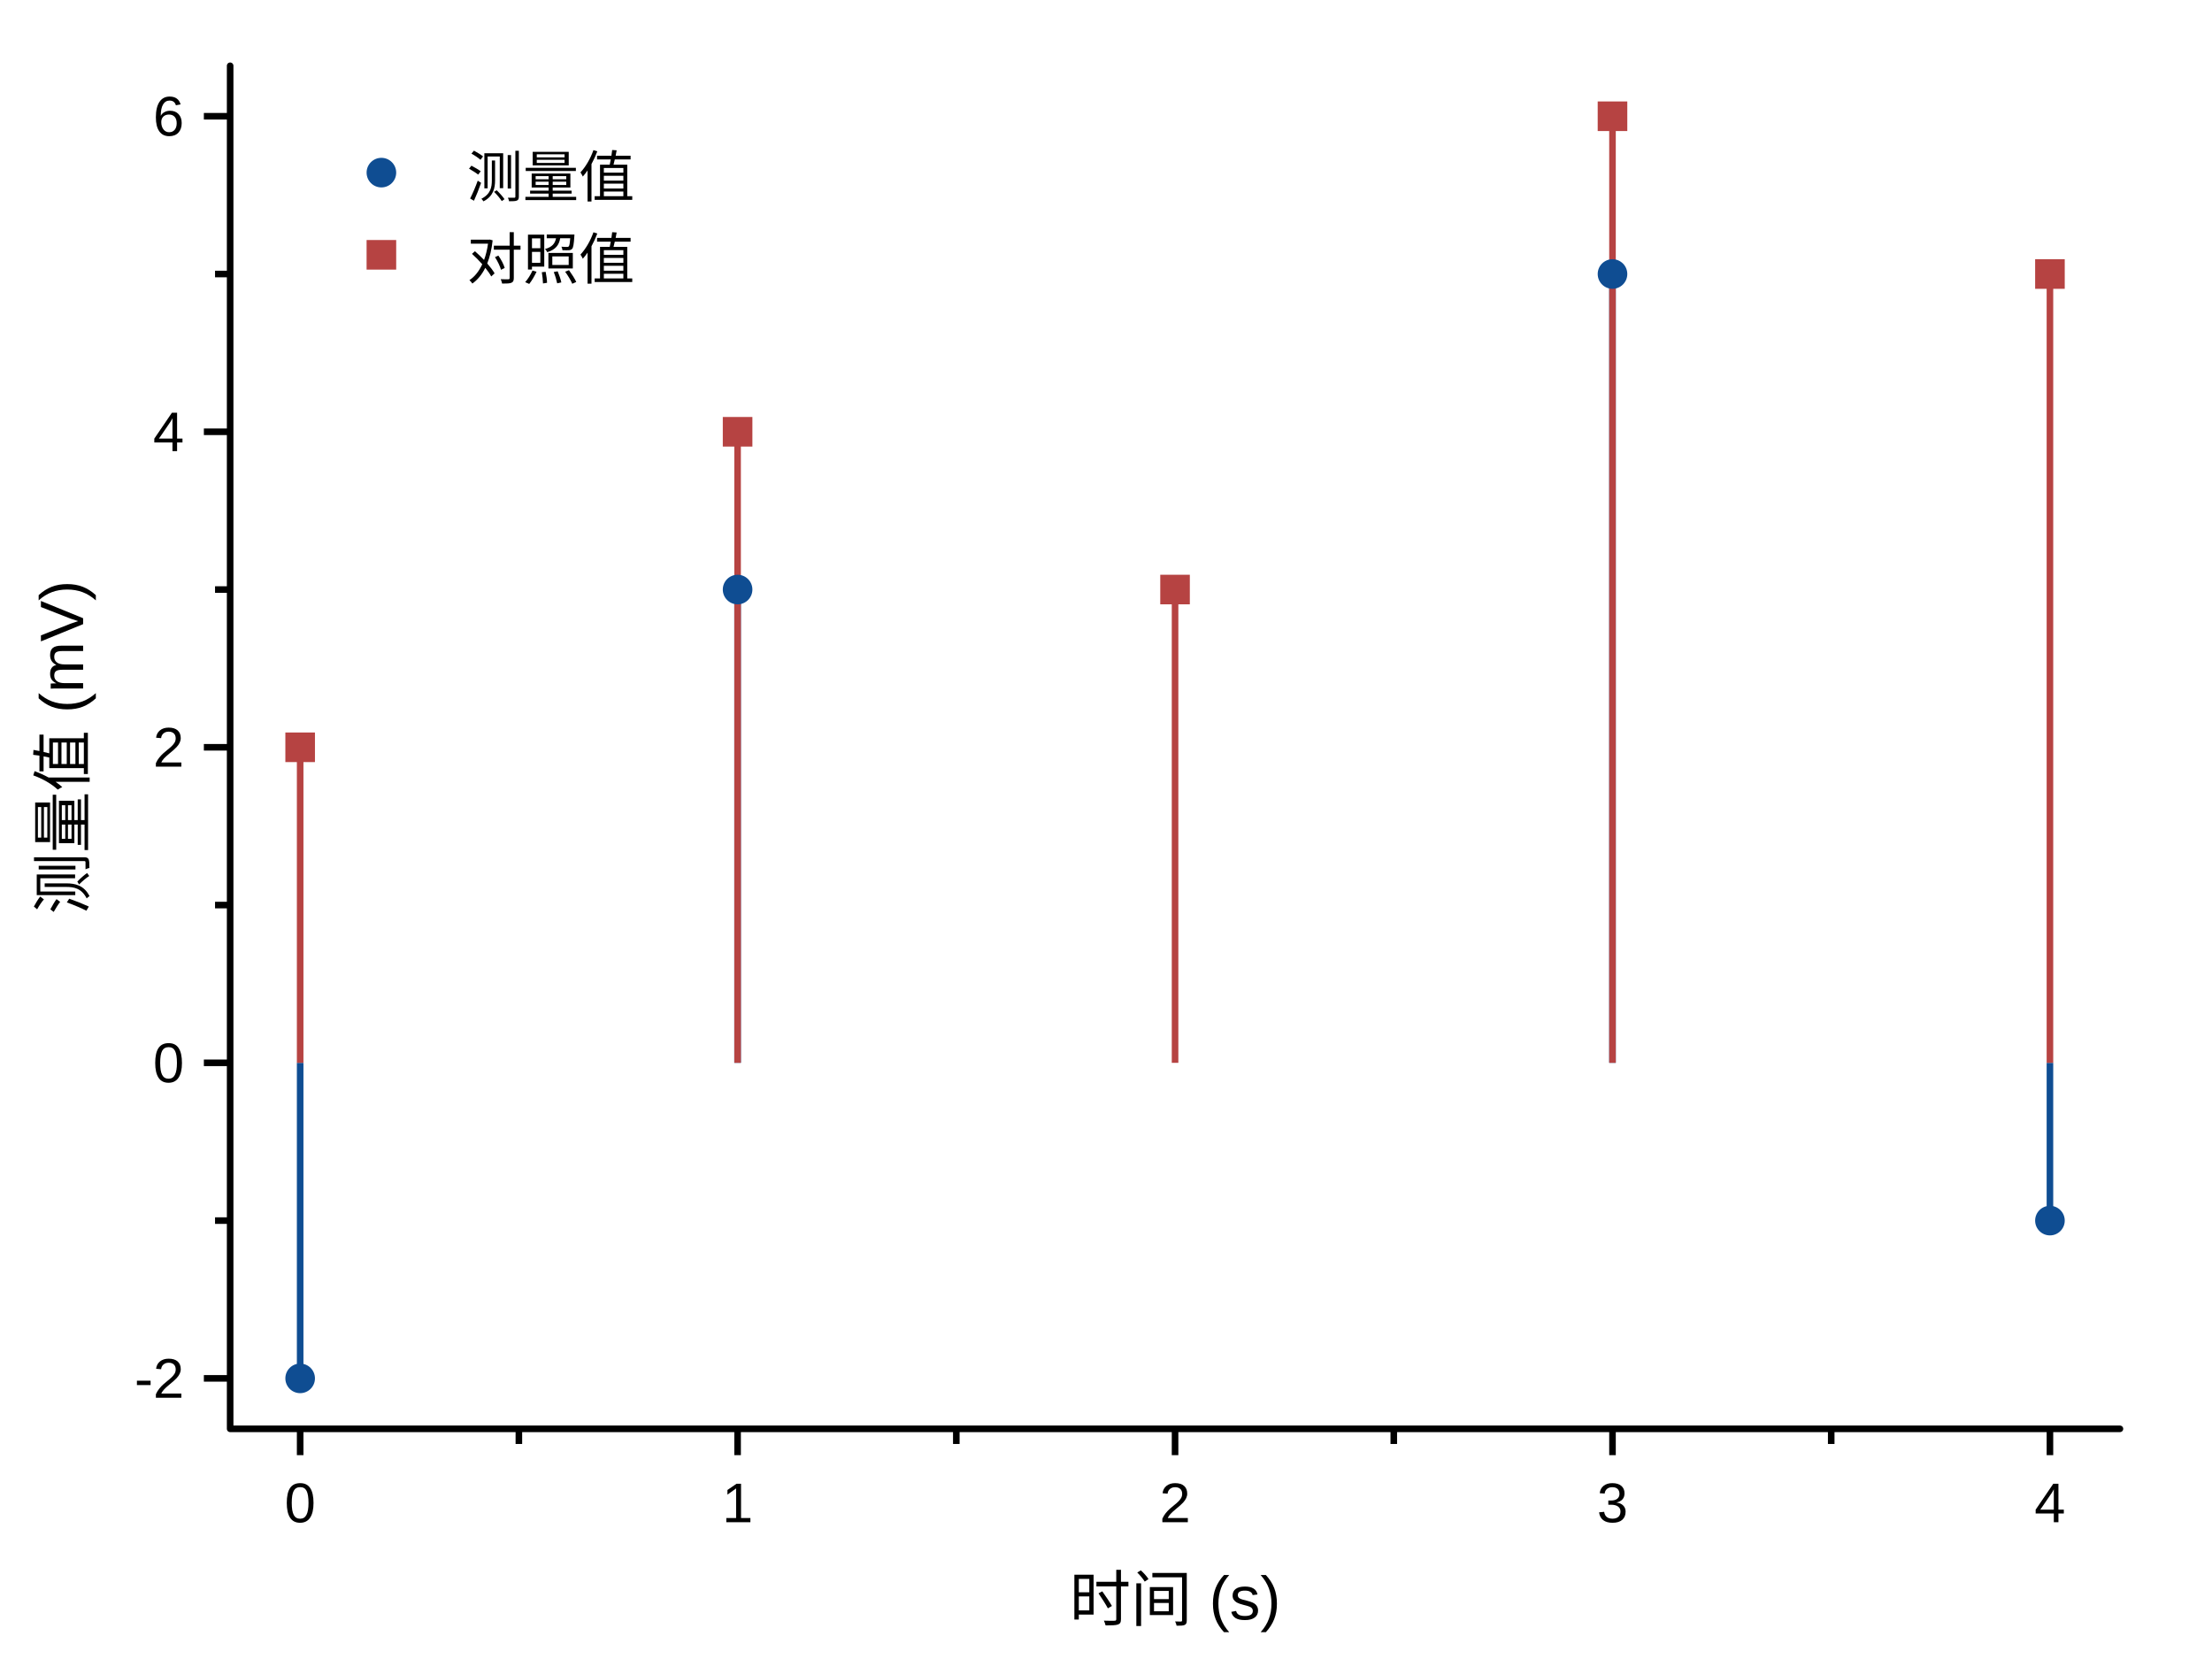
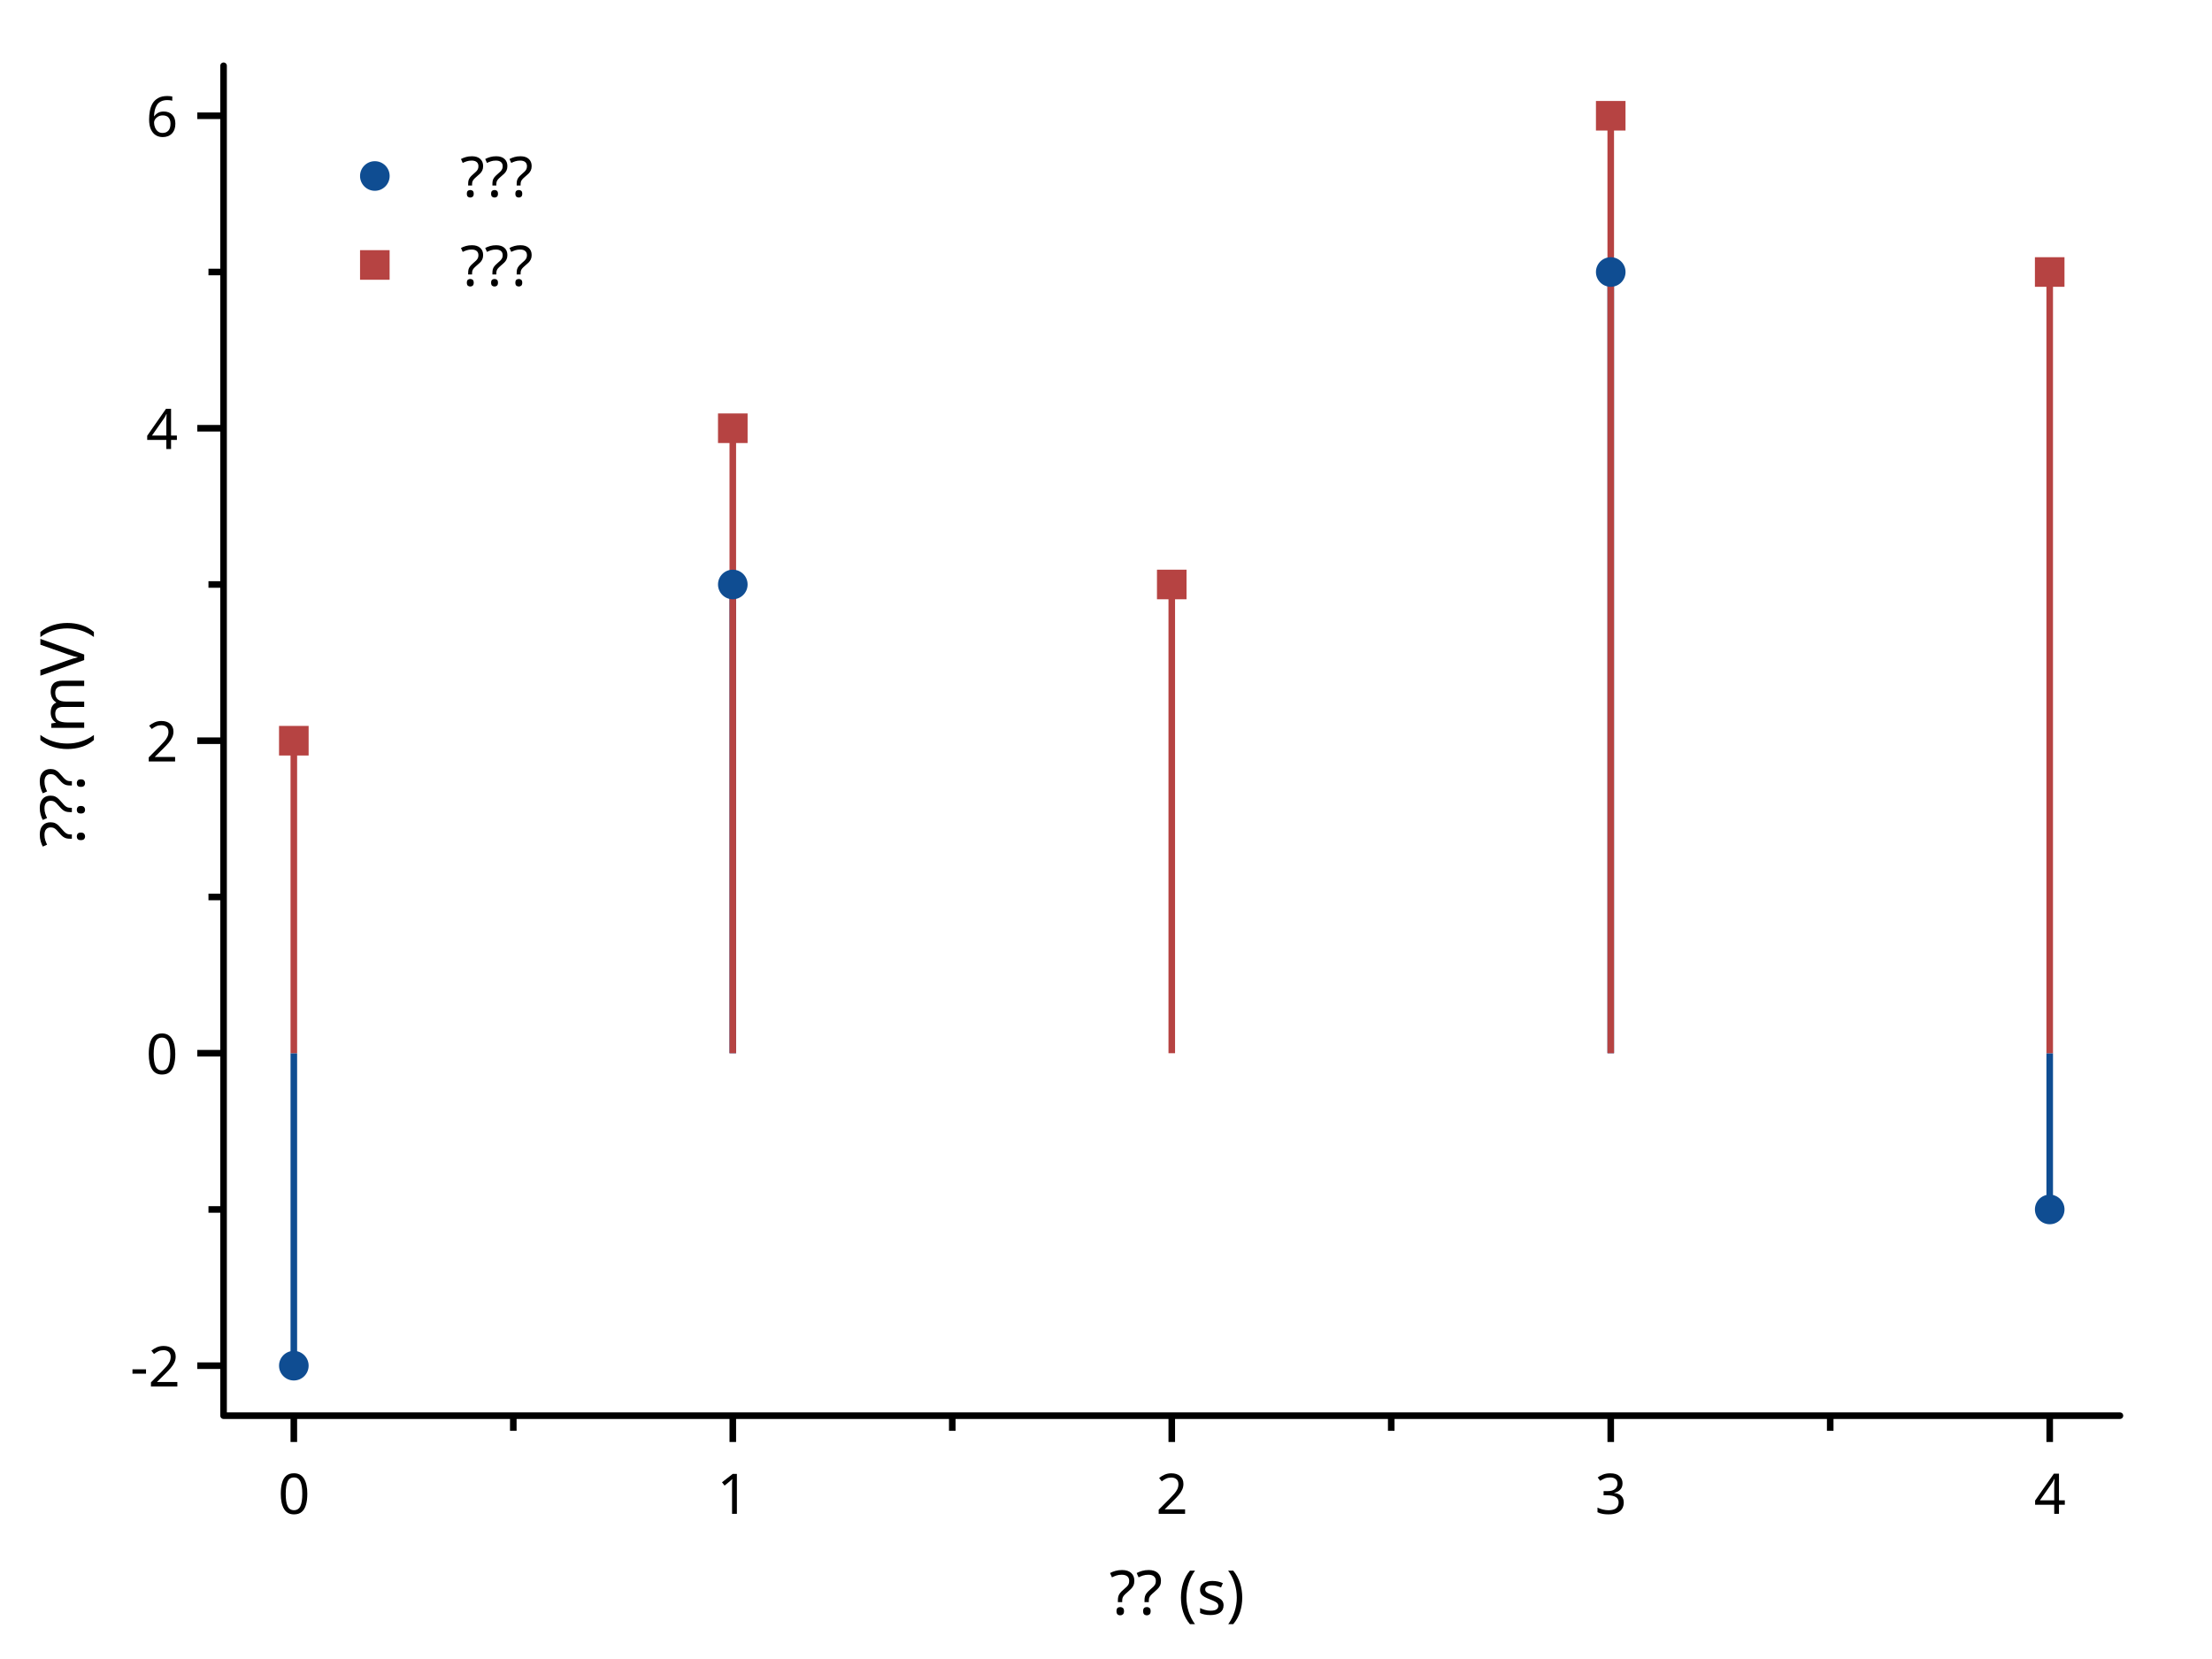
<svg xmlns="http://www.w3.org/2000/svg" width="210mm" height="157.5mm" viewBox="0 0 793.701 595.276" font-family="Arial, 'Microsoft YaHei', 'PingFang SC', 'Noto Sans CJK SC', sans-serif">
  <defs>
    <clipPath id="clip20">
-       <rect x="82.584" y="23.596" width="678.083" height="489.096" />
+       <rect x="80.225" y="23.596" width="680.442" height="484.377" />
    </clipPath>
  </defs>
  <rect x="0.00" y="0.00" width="793.70" height="595.28" fill="#ffffff" />
  <g clip-path="url(#clip20)">
-     <path d="M107.70,381.36L107.70,494.58M264.66,381.36L264.66,211.54M578.59,381.36L578.59,98.32M735.55,381.36L735.55,437.97" fill="none" stroke="#0f4d92" stroke-width="2.36" />
-     <path d="M107.70,381.36L107.70,268.14M264.66,381.36L264.66,154.93M421.63,381.36L421.63,211.54M578.59,381.36L578.59,41.71M735.55,381.36L735.55,98.32" fill="none" stroke="#b64342" stroke-width="2.36" />
+     <path d="M105.43,377.91L105.43,490.03M262.94,377.91L262.94,209.72M577.96,377.91L577.96,97.60M735.47,377.91L735.47,433.97" fill="none" stroke="#0f4d92" stroke-width="2.36" />
+     <path d="M105.43,377.91L105.43,265.78M262.94,377.91L262.94,153.66M420.45,377.91L420.45,209.72M577.96,377.91L577.96,41.54M735.47,377.91L735.47,97.60" fill="none" stroke="#b64342" stroke-width="2.36" />
  </g>
-   <path d="M102.39,494.58a5.31,5.31 0 1,0 10.62,0a5.31,5.31 0 1,0 -10.62,0M259.35,211.54a5.31,5.31 0 1,0 10.62,0a5.31,5.31 0 1,0 -10.62,0M573.28,98.32a5.31,5.31 0 1,0 10.62,0a5.31,5.31 0 1,0 -10.62,0M730.24,437.97a5.31,5.31 0 1,0 10.62,0a5.31,5.31 0 1,0 -10.62,0" fill="#0f4d92" />
-   <path d="M102.39,262.83L113.01,262.83L113.01,273.45L102.39,273.45zM259.35,149.62L269.97,149.62L269.97,160.24L259.35,160.24zM416.32,206.23L426.93,206.23L426.93,216.84L416.32,216.84zM573.28,36.40L583.90,36.40L583.90,47.02L573.28,47.02zM730.24,93.01L740.86,93.01L740.86,103.63L730.24,103.63z" fill="#b64342" />
-   <path d="M82.58,23.60L82.58,512.69L760.67,512.69" fill="none" stroke="#000000" stroke-width="2.36" stroke-linejoin="round" stroke-linecap="round" />
-   <text x="107.70" y="539.24" text-anchor="middle" dominant-baseline="central" font-size="20.056" fill="#000000">0</text>
-   <text x="264.66" y="539.24" text-anchor="middle" dominant-baseline="central" font-size="20.056" fill="#000000">1</text>
-   <text x="421.63" y="539.24" text-anchor="middle" dominant-baseline="central" font-size="20.056" fill="#000000">2</text>
-   <text x="578.59" y="539.24" text-anchor="middle" dominant-baseline="central" font-size="20.056" fill="#000000">3</text>
-   <text x="735.55" y="539.24" text-anchor="middle" dominant-baseline="central" font-size="20.056" fill="#000000">4</text>
-   <text x="66.07" y="494.58" text-anchor="end" dominant-baseline="central" font-size="20.056" fill="#000000">-2</text>
-   <text x="66.07" y="381.36" text-anchor="end" dominant-baseline="central" font-size="20.056" fill="#000000">0</text>
-   <text x="66.07" y="268.14" text-anchor="end" dominant-baseline="central" font-size="20.056" fill="#000000">2</text>
-   <text x="66.07" y="154.93" text-anchor="end" dominant-baseline="central" font-size="20.056" fill="#000000">4</text>
-   <text x="66.07" y="41.71" text-anchor="end" dominant-baseline="central" font-size="20.056" fill="#000000">6</text>
-   <path d="M107.70,512.69L107.70,522.13M264.66,512.69L264.66,522.13M421.63,512.69L421.63,522.13M578.59,512.69L578.59,522.13M735.55,512.69L735.55,522.13M186.18,512.69L186.18,518.12M343.14,512.69L343.14,518.12M500.11,512.69L500.11,518.12M657.07,512.69L657.07,518.12M82.58,494.58L73.15,494.58M82.58,381.36L73.15,381.36M82.58,268.14L73.15,268.14M82.58,154.93L73.15,154.93M82.58,41.71L73.15,41.71M82.58,437.97L77.16,437.97M82.58,324.75L77.16,324.75M82.58,211.54L77.16,211.54M82.58,98.32L77.16,98.32" fill="none" stroke="#000000" stroke-width="2.36" />
-   <text x="421.63" y="572.07" text-anchor="middle" dominant-baseline="central" font-size="22.015" fill="#000000">时间 (s)</text>
-   <text transform="translate(20.80,268.14) rotate(-90)" text-anchor="middle" dominant-baseline="central" font-size="22.015" fill="#000000">测量值 (mV)</text>
-   <rect x="106.18" y="42.47" width="140.39" height="68.43" fill="#ffffff" />
-   <path d="M131.54,61.94a5.31,5.31 0 1,0 10.62,0a5.31,5.31 0 1,0 -10.62,0" fill="#0f4d92" />
-   <text x="167.53" y="61.94" text-anchor="start" dominant-baseline="central" font-size="20.056" fill="#000000">测量值</text>
-   <path d="M131.54,86.12L142.16,86.12L142.16,96.74L131.54,96.74z" fill="#b64342" />
-   <text x="167.53" y="91.43" text-anchor="start" dominant-baseline="central" font-size="20.056" fill="#000000">对照值</text>
+   <path d="M100.12,490.03a5.31,5.31 0 1,0 10.62,0a5.31,5.31 0 1,0 -10.62,0M257.63,209.72a5.31,5.31 0 1,0 10.62,0a5.31,5.31 0 1,0 -10.62,0M572.65,97.60a5.31,5.31 0 1,0 10.62,0a5.31,5.31 0 1,0 -10.62,0M730.16,433.97a5.31,5.31 0 1,0 10.62,0a5.31,5.31 0 1,0 -10.62,0" fill="#0f4d92" />
+   <path d="M100.12,260.47L110.74,260.47L110.74,271.09L100.12,271.09zM257.63,148.35L268.25,148.35L268.25,158.97L257.63,158.97zM415.14,204.41L425.75,204.41L425.75,215.03L415.14,215.03zM572.65,36.23L583.26,36.23L583.26,46.84L572.65,46.84zM730.16,92.29L740.77,92.29L740.77,102.91L730.16,102.91z" fill="#b64342" />
+   <path d="M80.22,23.60L80.22,507.97L760.67,507.97" fill="none" stroke="#000000" stroke-width="2.36" stroke-linejoin="round" stroke-linecap="round" />
+   <g aria-label="0">
+     <text x="99.77" y="543.181" font-family="Ubuntu" font-size="20.056" font-weight="300" textLength="11.312" lengthAdjust="spacingAndGlyphs" xml:space="preserve" fill="#000000">0</text>
+   </g>
+   <g aria-label="1">
+     <text x="257.28" y="543.181" font-family="Ubuntu" font-size="20.056" font-weight="300" textLength="11.312" lengthAdjust="spacingAndGlyphs" xml:space="preserve" fill="#000000">1</text>
+   </g>
+   <g aria-label="2">
+     <text x="414.79" y="543.181" font-family="Ubuntu" font-size="20.056" font-weight="300" textLength="11.312" lengthAdjust="spacingAndGlyphs" xml:space="preserve" fill="#000000">2</text>
+   </g>
+   <g aria-label="3">
+     <text x="572.3" y="543.181" font-family="Ubuntu" font-size="20.056" font-weight="300" textLength="11.312" lengthAdjust="spacingAndGlyphs" xml:space="preserve" fill="#000000">3</text>
+   </g>
+   <g aria-label="4">
+     <text x="729.81" y="543.181" font-family="Ubuntu" font-size="20.056" font-weight="300" textLength="11.312" lengthAdjust="spacingAndGlyphs" xml:space="preserve" fill="#000000">4</text>
+   </g>
+   <g aria-label="-2">
+     <text x="46.74" y="497.483" font-family="Ubuntu" font-size="20.056" font-weight="300" textLength="16.968" lengthAdjust="spacingAndGlyphs" xml:space="preserve" fill="#000000">-2</text>
+   </g>
+   <g aria-label="0">
+     <text x="52.396" y="385.359" font-family="Ubuntu" font-size="20.056" font-weight="300" textLength="11.312" lengthAdjust="spacingAndGlyphs" xml:space="preserve" fill="#000000">0</text>
+   </g>
+   <g aria-label="2">
+     <text x="52.396" y="273.235" font-family="Ubuntu" font-size="20.056" font-weight="300" textLength="11.312" lengthAdjust="spacingAndGlyphs" xml:space="preserve" fill="#000000">2</text>
+   </g>
+   <g aria-label="4">
+     <text x="52.396" y="161.111" font-family="Ubuntu" font-size="20.056" font-weight="300" textLength="11.312" lengthAdjust="spacingAndGlyphs" xml:space="preserve" fill="#000000">4</text>
+   </g>
+   <g aria-label="6">
+     <text x="52.396" y="48.986" font-family="Ubuntu" font-size="20.056" font-weight="300" textLength="11.312" lengthAdjust="spacingAndGlyphs" xml:space="preserve" fill="#000000">6</text>
+   </g>
+   <path d="M105.43,507.97L105.43,517.41M262.94,507.97L262.94,517.41M420.45,507.97L420.45,517.41M577.96,507.97L577.96,517.41M735.47,507.97L735.47,517.41M184.18,507.97L184.18,513.40M341.69,507.97L341.69,513.40M499.20,507.97L499.20,513.40M656.71,507.97L656.71,513.40M80.22,490.03L70.79,490.03M80.22,377.91L70.79,377.91M80.22,265.78L70.79,265.78M80.22,153.66L70.79,153.66M80.22,41.54L70.79,41.54M80.22,433.97L74.80,433.97M80.22,321.85L74.80,321.85M80.22,209.72L74.80,209.72M80.22,97.60L74.80,97.60" fill="none" stroke="#000000" stroke-width="2.36" />
+   <g aria-label="时间 (s)">
+     <text x="398.035" y="579.287" font-family="Ubuntu" font-size="22.015" font-weight="300" textLength="44.822" lengthAdjust="spacingAndGlyphs" xml:space="preserve" fill="#000000">?? (s)</text>
+   </g>
+   <g aria-label="测量值 (mV)" transform="translate(22.03,265.78) rotate(-90)">
+     <text x="-38.25" y="8.178" font-family="Ubuntu" font-size="22.015" font-weight="300" textLength="76.501" lengthAdjust="spacingAndGlyphs" xml:space="preserve" fill="#000000">??? (mV)</text>
+   </g>
+   <rect x="103.82" y="42.47" width="103.09" height="73.28" fill="#ffffff" />
+   <path d="M129.19,63.15a5.31,5.31 0 1,0 10.62,0a5.31,5.31 0 1,0 -10.62,0" fill="#0f4d92" />
+   <g aria-label="测量值">
+     <text x="165.168" y="70.603" font-family="Ubuntu" font-size="20.056" font-weight="300" textLength="22.864" lengthAdjust="spacingAndGlyphs" xml:space="preserve" fill="#000000">???</text>
+   </g>
+   <path d="M129.19,89.76L139.80,89.76L139.80,100.38L129.19,100.38z" fill="#b64342" />
+   <g aria-label="对照值">
+     <text x="165.168" y="102.524" font-family="Ubuntu" font-size="20.056" font-weight="300" textLength="22.864" lengthAdjust="spacingAndGlyphs" xml:space="preserve" fill="#000000">???</text>
+   </g>
</svg>
